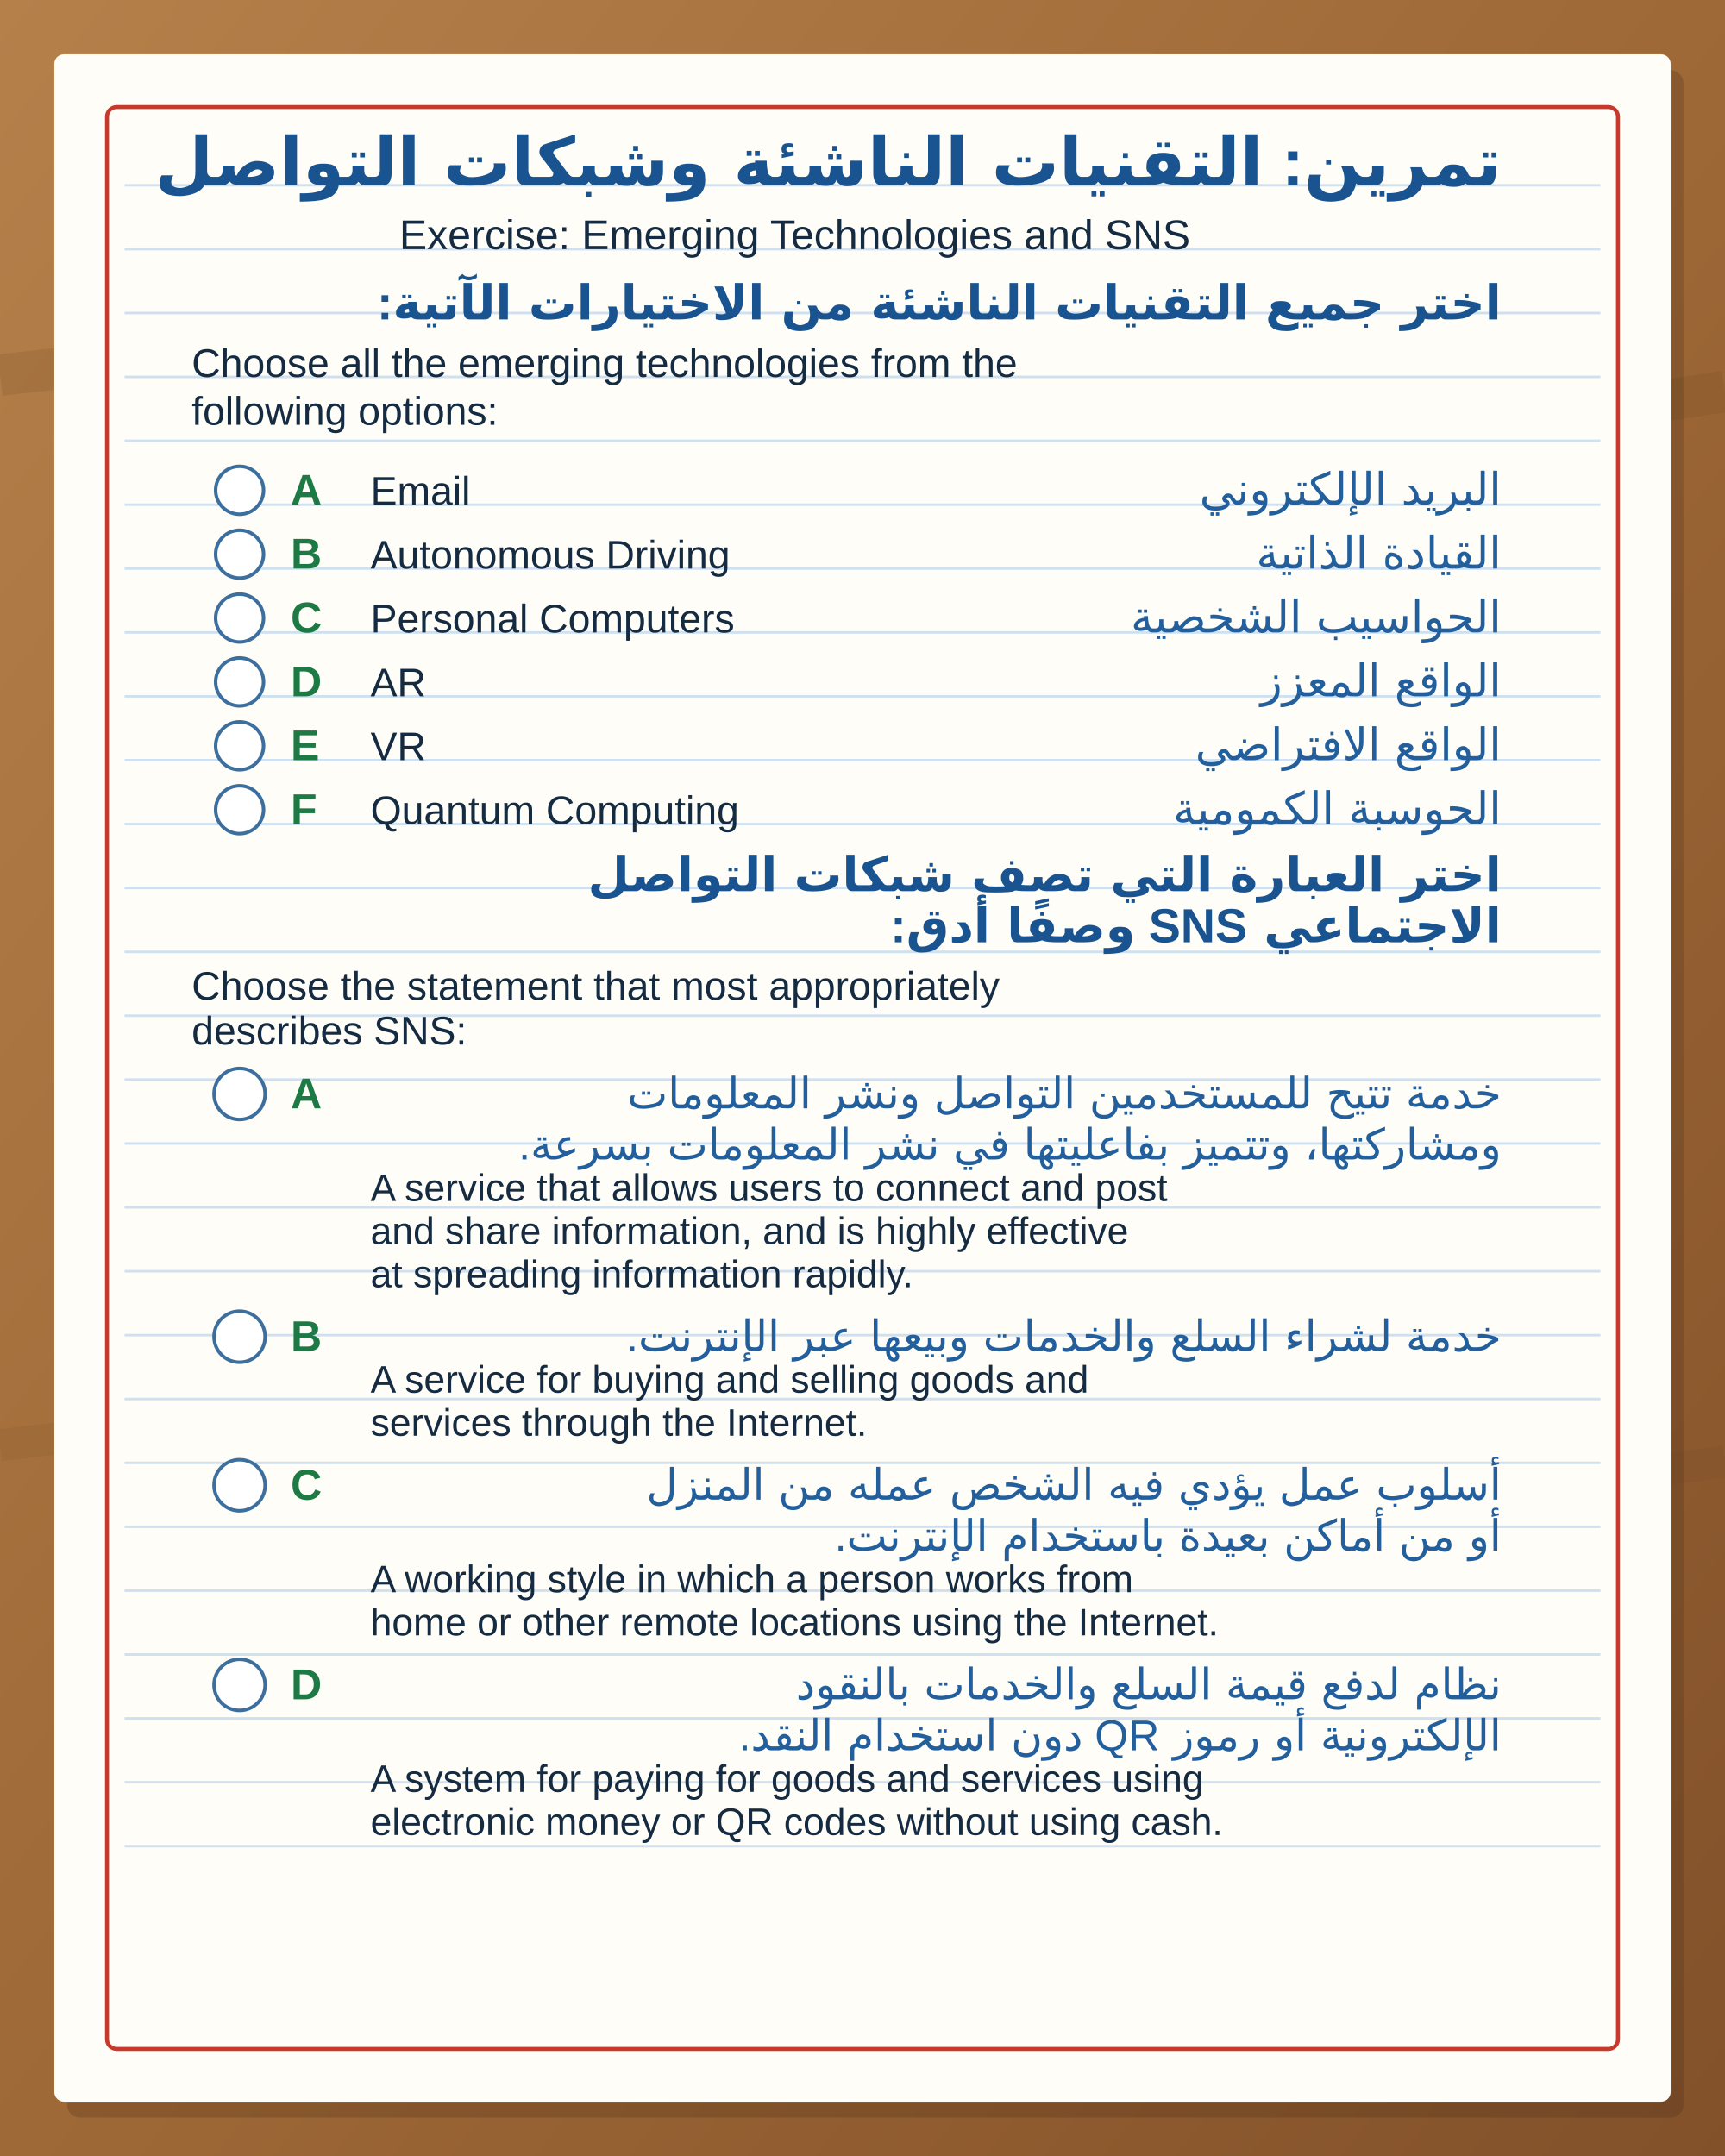
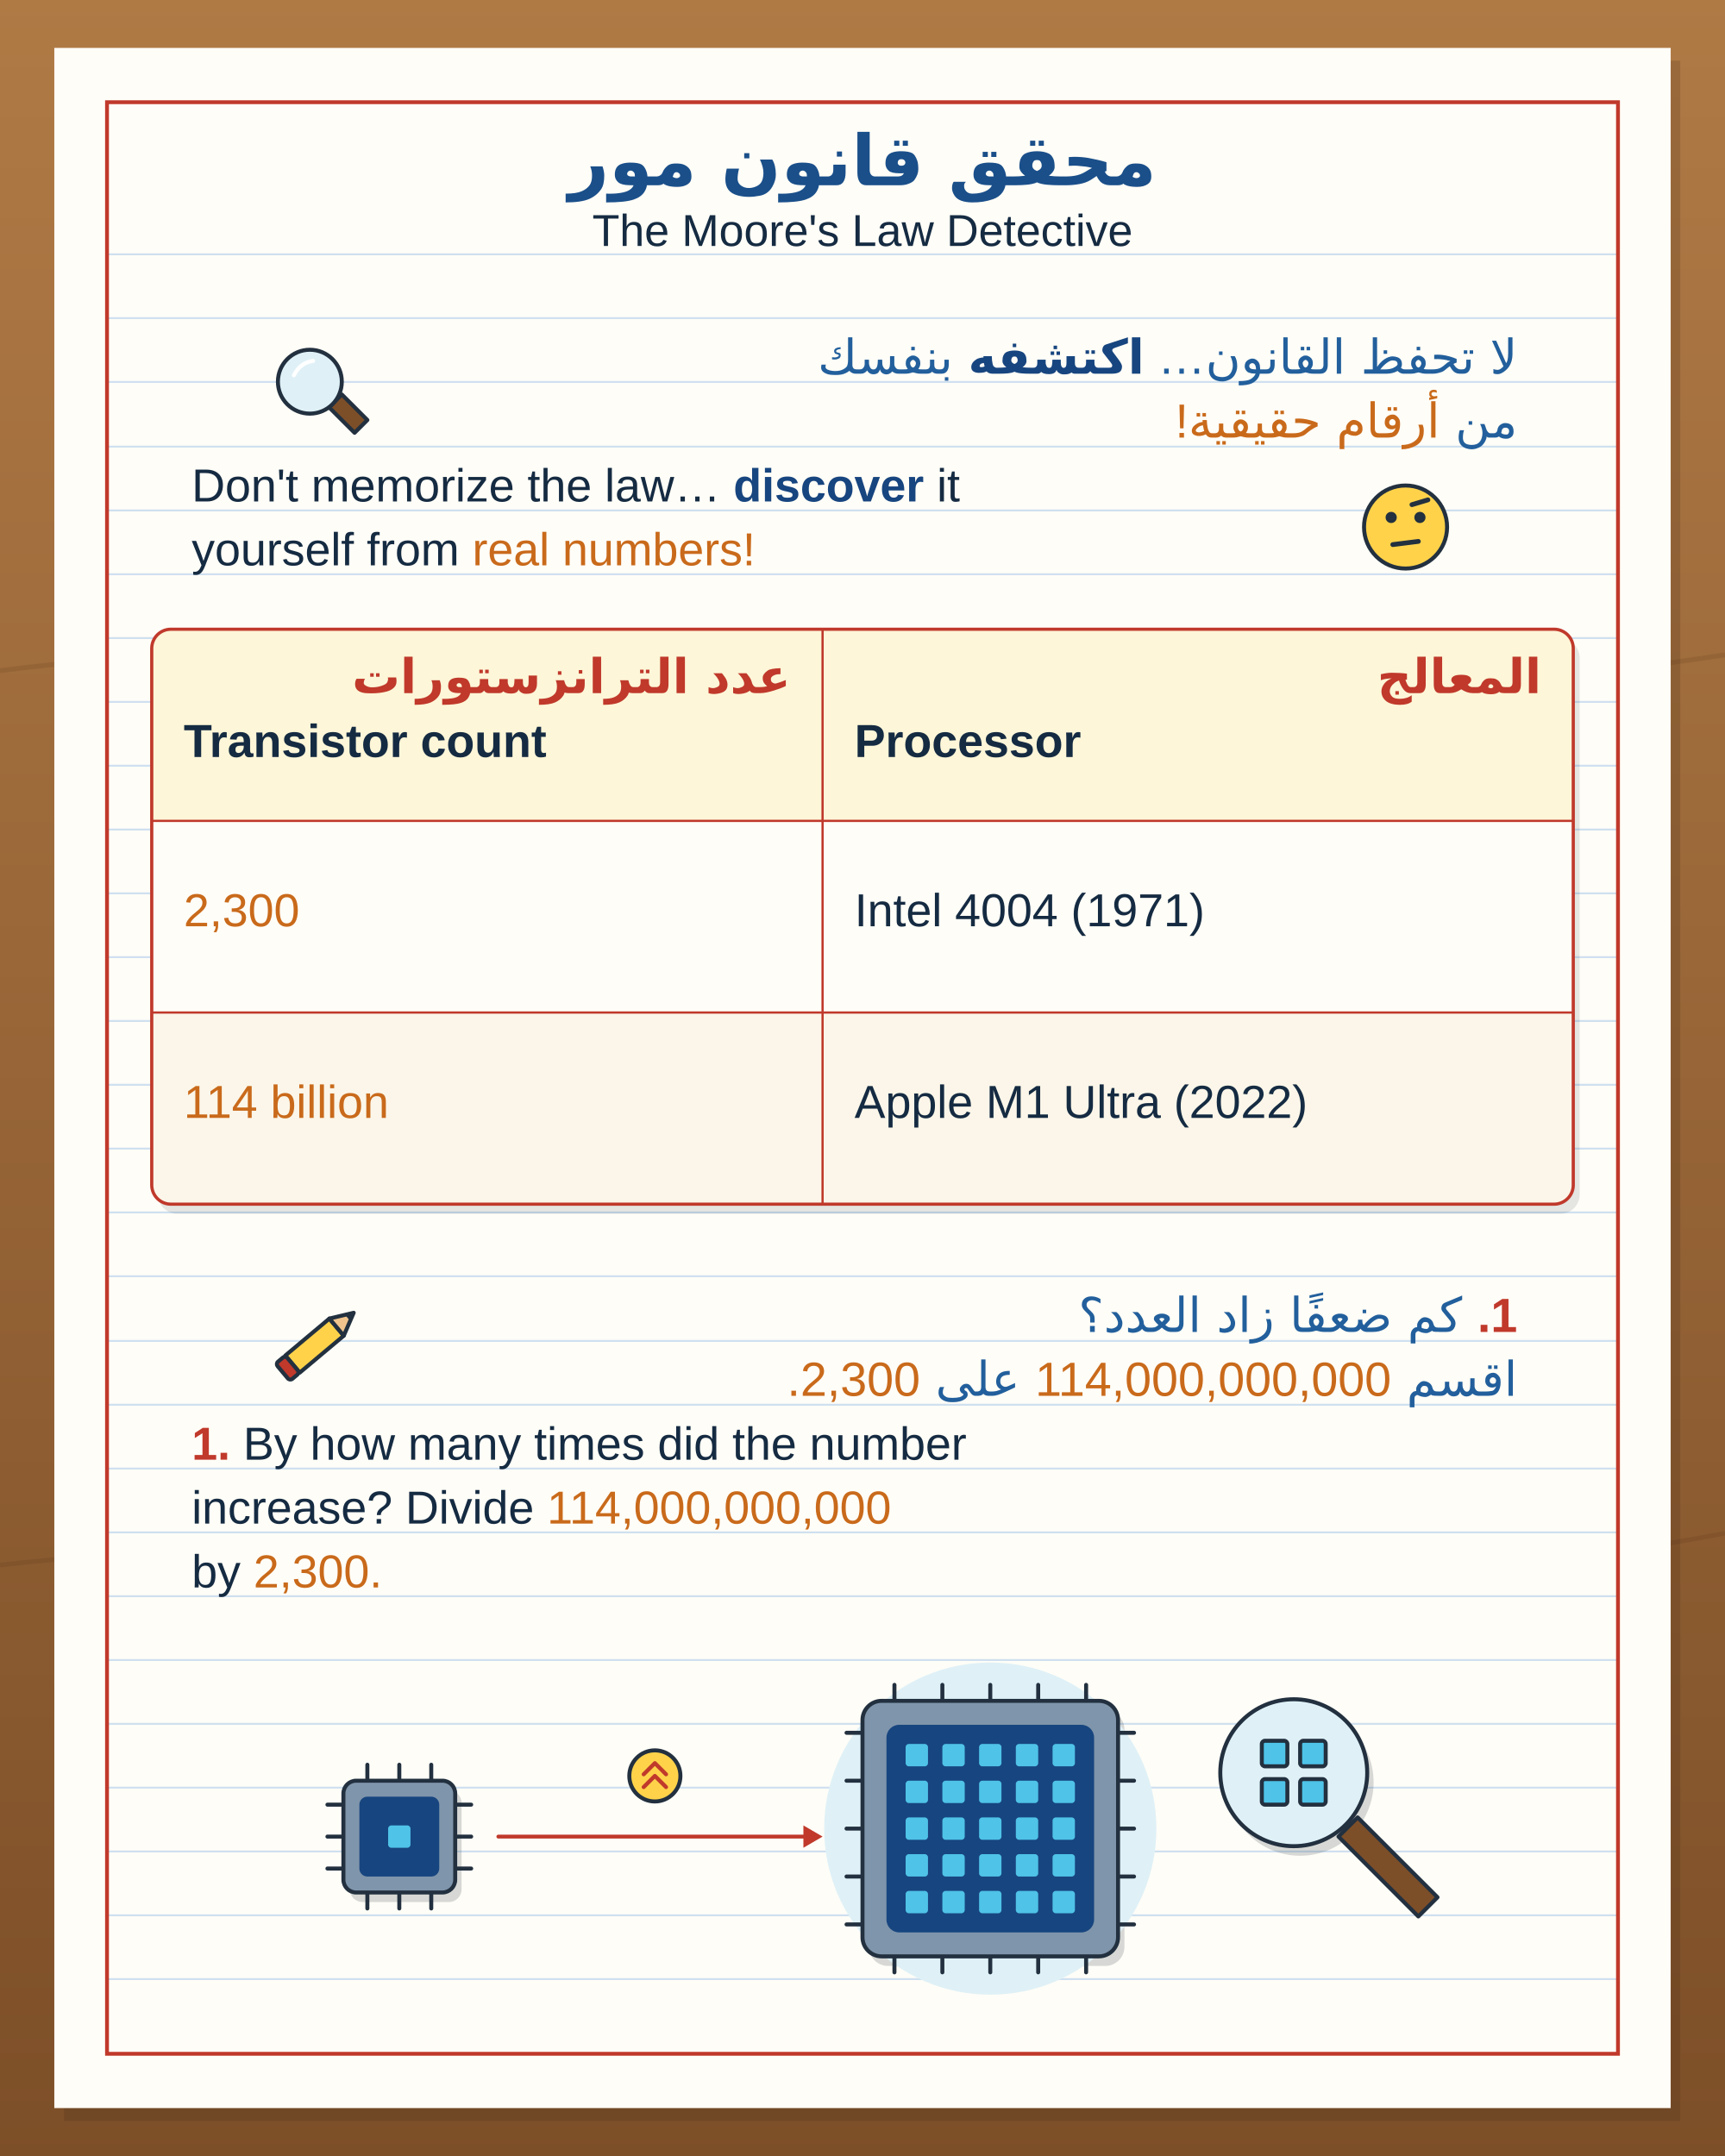
<svg xmlns="http://www.w3.org/2000/svg" width="1080" height="1350" viewBox="0 0 1080 1350" preserveAspectRatio="xMidYMid meet" style="width:100%;height:auto;max-width:1080px;display:block;margin:0 auto;">
  <defs>
-     <linearGradient id="deskWood" x1="0" y1="0" x2="1" y2="1">
-       <stop offset="0" stop-color="#b5804a" />
-       <stop offset="0.55" stop-color="#9c6635" />
-       <stop offset="1" stop-color="#82512a" />
+     <linearGradient id="pmDesk" x1="0" y1="0" x2="0" y2="1">
+       <stop offset="0" stop-color="#b07a45" />
+       <stop offset="1" stop-color="#7d4f28" />
    </linearGradient>
+     <pattern id="pmRules" x="0" y="120" width="1080" height="40" patternUnits="userSpaceOnUse">
+       <line x1="0" y1="39.5" x2="1080" y2="39.5" stroke="#cfe0f0" stroke-width="1.4" />
+     </pattern>
  </defs>
-   <rect x="0" y="0" width="1080" height="1350" fill="url(#deskWood)" />
-   <path d="M0,235 C300,195 720,305 1080,245" fill="none" stroke="#6d4520" stroke-width="26" opacity="0.17" />
-   <path d="M0,905 C290,865 760,965 1080,915" fill="none" stroke="#6d4520" stroke-width="20" opacity="0.13" />
-   <rect x="42" y="44" width="1012" height="1282" rx="8" fill="#3a2410" opacity="0.22" />
-   <rect x="34" y="34" width="1012" height="1282" rx="6" fill="#fffdf7" />
-   <g stroke="#cfe0f0" stroke-width="1.6">
-     <line x1="78" y1="116" x2="1002" y2="116" />
-     <line x1="78" y1="156" x2="1002" y2="156" />
-     <line x1="78" y1="196" x2="1002" y2="196" />
-     <line x1="78" y1="236" x2="1002" y2="236" />
-     <line x1="78" y1="276" x2="1002" y2="276" />
-     <line x1="78" y1="316" x2="1002" y2="316" />
-     <line x1="78" y1="356" x2="1002" y2="356" />
-     <line x1="78" y1="396" x2="1002" y2="396" />
-     <line x1="78" y1="436" x2="1002" y2="436" />
-     <line x1="78" y1="476" x2="1002" y2="476" />
-     <line x1="78" y1="516" x2="1002" y2="516" />
-     <line x1="78" y1="556" x2="1002" y2="556" />
-     <line x1="78" y1="596" x2="1002" y2="596" />
-     <line x1="78" y1="636" x2="1002" y2="636" />
-     <line x1="78" y1="676" x2="1002" y2="676" />
-     <line x1="78" y1="716" x2="1002" y2="716" />
-     <line x1="78" y1="756" x2="1002" y2="756" />
-     <line x1="78" y1="796" x2="1002" y2="796" />
-     <line x1="78" y1="836" x2="1002" y2="836" />
-     <line x1="78" y1="876" x2="1002" y2="876" />
-     <line x1="78" y1="916" x2="1002" y2="916" />
-     <line x1="78" y1="956" x2="1002" y2="956" />
-     <line x1="78" y1="996" x2="1002" y2="996" />
-     <line x1="78" y1="1036" x2="1002" y2="1036" />
-     <line x1="78" y1="1076" x2="1002" y2="1076" />
-     <line x1="78" y1="1116" x2="1002" y2="1116" />
-     <line x1="78" y1="1156" x2="1002" y2="1156" />
+   <rect x="0" y="0" width="1080" height="1350" fill="url(#pmDesk)" />
+   <path d="M0 420 C 300 380, 700 470, 1080 410" fill="none" stroke="#3a2411" stroke-width="3" opacity=".12" />
+   <path d="M0 980 C 350 940, 720 1030, 1080 960" fill="none" stroke="#3a2411" stroke-width="3" opacity=".12" />
+   <rect x="40" y="38" width="1012" height="1290" fill="#3a2411" opacity=".18" />
+   <rect x="34" y="30" width="1012" height="1290" fill="#fffdf7" />
+   <rect x="67" y="120" width="946" height="1152" fill="url(#pmRules)" />
+   <rect x="67" y="64" width="946" height="1222" fill="none" stroke="#c0392b" stroke-width="2.4" />
+   <rect x="99" y="400" width="890" height="360" rx="12" fill="#22303f" opacity=".12" />
+   <rect x="219" y="1121" width="70" height="70" rx="8" fill="#22303f" opacity=".18" />
+   <rect x="544" y="1071" width="160" height="160" rx="12" fill="#22303f" opacity=".18" />
+   <circle cx="814" cy="1116" r="46" fill="#22303f" opacity=".18" />
+   <rect x="95" y="394" width="890" height="360" rx="12" fill="#fffdf7" />
+   <rect x="95" y="394" width="890" height="120" rx="12" fill="#fdf6d8" />
+   <rect x="95" y="454" width="890" height="60" fill="#fdf6d8" />
+   <rect x="95" y="634" width="890" height="120" rx="12" fill="#fbf6e9" />
+   <rect x="95" y="634" width="890" height="60" fill="#fbf6e9" />
+   <line x1="515" y1="394" x2="515" y2="754" stroke="#c0392b" stroke-width="1.4" />
+   <line x1="95" y1="514" x2="985" y2="514" stroke="#c0392b" stroke-width="1.4" />
+   <line x1="95" y1="634" x2="985" y2="634" stroke="#c0392b" stroke-width="1.4" />
+   <rect x="95" y="394" width="890" height="360" rx="12" fill="none" stroke="#c0392b" stroke-width="2" />
+   <g>
+     <circle cx="620" cy="1145" r="104" fill="#dff1f7" />
+     <line x1="230" y1="1105" x2="230" y2="1115" stroke="#22303f" stroke-width="2.5" stroke-linecap="round" />
+     <line x1="250" y1="1105" x2="250" y2="1115" stroke="#22303f" stroke-width="2.5" stroke-linecap="round" />
+     <line x1="270" y1="1105" x2="270" y2="1115" stroke="#22303f" stroke-width="2.5" stroke-linecap="round" />
+     <line x1="230" y1="1185" x2="230" y2="1195" stroke="#22303f" stroke-width="2.5" stroke-linecap="round" />
+     <line x1="250" y1="1185" x2="250" y2="1195" stroke="#22303f" stroke-width="2.5" stroke-linecap="round" />
+     <line x1="270" y1="1185" x2="270" y2="1195" stroke="#22303f" stroke-width="2.5" stroke-linecap="round" />
+     <line x1="205" y1="1130" x2="215" y2="1130" stroke="#22303f" stroke-width="2.5" stroke-linecap="round" />
+     <line x1="205" y1="1150" x2="215" y2="1150" stroke="#22303f" stroke-width="2.5" stroke-linecap="round" />
+     <line x1="205" y1="1170" x2="215" y2="1170" stroke="#22303f" stroke-width="2.5" stroke-linecap="round" />
+     <line x1="285" y1="1130" x2="295" y2="1130" stroke="#22303f" stroke-width="2.5" stroke-linecap="round" />
+     <line x1="285" y1="1150" x2="295" y2="1150" stroke="#22303f" stroke-width="2.5" stroke-linecap="round" />
+     <line x1="285" y1="1170" x2="295" y2="1170" stroke="#22303f" stroke-width="2.5" stroke-linecap="round" />
+     <rect x="215" y="1115" width="70" height="70" rx="8" fill="#7f95ab" stroke="#22303f" stroke-width="2.5" />
+     <rect x="225" y="1125" width="50" height="50" rx="5" fill="#17457f" />
+     <rect x="243" y="1143" width="14" height="14" rx="2" fill="#4fc3e8" />
+     <line x1="312" y1="1150" x2="503" y2="1150" stroke="#c0392b" stroke-width="2.4" stroke-linecap="round" />
+     <polygon points="515,1150 503,1143 503,1157" fill="#c0392b" />
+     <g transform="translate(410 1112)">
+       <circle cx="0" cy="0" r="16" fill="#ffd24a" stroke="#22303f" stroke-width="2.5" />
+       <path d="M -7 -1 L 0 -8 L 7 -1 M -7 7 L 0 0 L 7 7" fill="none" stroke="#c0392b" stroke-width="2.5" stroke-linecap="round" stroke-linejoin="round" />
+     </g>
+     <line x1="560" y1="1055" x2="560" y2="1065" stroke="#22303f" stroke-width="2.5" stroke-linecap="round" />
+     <line x1="590" y1="1055" x2="590" y2="1065" stroke="#22303f" stroke-width="2.5" stroke-linecap="round" />
+     <line x1="620" y1="1055" x2="620" y2="1065" stroke="#22303f" stroke-width="2.5" stroke-linecap="round" />
+     <line x1="650" y1="1055" x2="650" y2="1065" stroke="#22303f" stroke-width="2.5" stroke-linecap="round" />
+     <line x1="680" y1="1055" x2="680" y2="1065" stroke="#22303f" stroke-width="2.5" stroke-linecap="round" />
+     <line x1="560" y1="1225" x2="560" y2="1235" stroke="#22303f" stroke-width="2.5" stroke-linecap="round" />
+     <line x1="590" y1="1225" x2="590" y2="1235" stroke="#22303f" stroke-width="2.5" stroke-linecap="round" />
+     <line x1="620" y1="1225" x2="620" y2="1235" stroke="#22303f" stroke-width="2.5" stroke-linecap="round" />
+     <line x1="650" y1="1225" x2="650" y2="1235" stroke="#22303f" stroke-width="2.5" stroke-linecap="round" />
+     <line x1="680" y1="1225" x2="680" y2="1235" stroke="#22303f" stroke-width="2.5" stroke-linecap="round" />
+     <line x1="530" y1="1085" x2="540" y2="1085" stroke="#22303f" stroke-width="2.5" stroke-linecap="round" />
+     <line x1="530" y1="1115" x2="540" y2="1115" stroke="#22303f" stroke-width="2.5" stroke-linecap="round" />
+     <line x1="530" y1="1145" x2="540" y2="1145" stroke="#22303f" stroke-width="2.5" stroke-linecap="round" />
+     <line x1="530" y1="1175" x2="540" y2="1175" stroke="#22303f" stroke-width="2.5" stroke-linecap="round" />
+     <line x1="530" y1="1205" x2="540" y2="1205" stroke="#22303f" stroke-width="2.5" stroke-linecap="round" />
+     <line x1="700" y1="1085" x2="710" y2="1085" stroke="#22303f" stroke-width="2.5" stroke-linecap="round" />
+     <line x1="700" y1="1115" x2="710" y2="1115" stroke="#22303f" stroke-width="2.5" stroke-linecap="round" />
+     <line x1="700" y1="1145" x2="710" y2="1145" stroke="#22303f" stroke-width="2.5" stroke-linecap="round" />
+     <line x1="700" y1="1175" x2="710" y2="1175" stroke="#22303f" stroke-width="2.5" stroke-linecap="round" />
+     <line x1="700" y1="1205" x2="710" y2="1205" stroke="#22303f" stroke-width="2.5" stroke-linecap="round" />
+     <rect x="540" y="1065" width="160" height="160" rx="12" fill="#7f95ab" stroke="#22303f" stroke-width="2.5" />
+     <rect x="555" y="1080" width="130" height="130" rx="8" fill="#17457f" />
+     <rect x="567" y="1092" width="14" height="14" rx="2" fill="#4fc3e8" />
+     <rect x="590" y="1092" width="14" height="14" rx="2" fill="#4fc3e8" />
+     <rect x="613" y="1092" width="14" height="14" rx="2" fill="#4fc3e8" />
+     <rect x="636" y="1092" width="14" height="14" rx="2" fill="#4fc3e8" />
+     <rect x="659" y="1092" width="14" height="14" rx="2" fill="#4fc3e8" />
+     <rect x="567" y="1115" width="14" height="14" rx="2" fill="#4fc3e8" />
+     <rect x="590" y="1115" width="14" height="14" rx="2" fill="#4fc3e8" />
+     <rect x="613" y="1115" width="14" height="14" rx="2" fill="#4fc3e8" />
+     <rect x="636" y="1115" width="14" height="14" rx="2" fill="#4fc3e8" />
+     <rect x="659" y="1115" width="14" height="14" rx="2" fill="#4fc3e8" />
+     <rect x="567" y="1138" width="14" height="14" rx="2" fill="#4fc3e8" />
+     <rect x="590" y="1138" width="14" height="14" rx="2" fill="#4fc3e8" />
+     <rect x="613" y="1138" width="14" height="14" rx="2" fill="#4fc3e8" />
+     <rect x="636" y="1138" width="14" height="14" rx="2" fill="#4fc3e8" />
+     <rect x="659" y="1138" width="14" height="14" rx="2" fill="#4fc3e8" />
+     <rect x="567" y="1161" width="14" height="14" rx="2" fill="#4fc3e8" />
+     <rect x="590" y="1161" width="14" height="14" rx="2" fill="#4fc3e8" />
+     <rect x="613" y="1161" width="14" height="14" rx="2" fill="#4fc3e8" />
+     <rect x="636" y="1161" width="14" height="14" rx="2" fill="#4fc3e8" />
+     <rect x="659" y="1161" width="14" height="14" rx="2" fill="#4fc3e8" />
+     <rect x="567" y="1184" width="14" height="14" rx="2" fill="#4fc3e8" />
+     <rect x="590" y="1184" width="14" height="14" rx="2" fill="#4fc3e8" />
+     <rect x="613" y="1184" width="14" height="14" rx="2" fill="#4fc3e8" />
+     <rect x="636" y="1184" width="14" height="14" rx="2" fill="#4fc3e8" />
+     <rect x="659" y="1184" width="14" height="14" rx="2" fill="#4fc3e8" />
+     <polygon points="838,1150 850,1138 900,1188 888,1200" fill="#7d4f28" stroke="#22303f" stroke-width="2.5" stroke-linejoin="round" />
+     <circle cx="810" cy="1110" r="46" fill="#dff1f7" stroke="#22303f" stroke-width="2.5" />
+     <rect x="790" y="1090" width="16" height="16" rx="2" fill="#4fc3e8" stroke="#22303f" stroke-width="2.5" />
+     <rect x="814" y="1090" width="16" height="16" rx="2" fill="#4fc3e8" stroke="#22303f" stroke-width="2.5" />
+     <rect x="790" y="1114" width="16" height="16" rx="2" fill="#4fc3e8" stroke="#22303f" stroke-width="2.5" />
+     <rect x="814" y="1114" width="16" height="16" rx="2" fill="#4fc3e8" stroke="#22303f" stroke-width="2.5" />
  </g>
-   <rect x="67" y="67" width="946" height="1216" rx="6" fill="none" stroke="#c8392b" stroke-width="2.5" />
-   <text x="940" y="116" direction="rtl" unicode-bidi="plaintext" text-anchor="start" font-family="Tahoma, Arial, Segoe UI, sans-serif" font-size="42" font-weight="bold" fill="#1a5490">
-     <tspan x="940" dy="0">تمرين: التقنيات الناشئة وشبكات التواصل</tspan>
+   <g transform="translate(200 245)">
+     <polygon points="6,10 14,2 30,18 22,26" fill="#7d4f28" stroke="#22303f" stroke-width="2.5" stroke-linejoin="round" />
+     <circle cx="-6" cy="-6" r="20" fill="#dff1f7" stroke="#22303f" stroke-width="2.5" />
+     <path d="M -16 -10 Q -12 -18 -4 -19" fill="none" stroke="#ffffff" stroke-width="2.5" stroke-linecap="round" />
+   </g>
+   <g transform="translate(880 330)">
+     <circle cx="0" cy="0" r="26" fill="#ffd24a" stroke="#22303f" stroke-width="2.5" />
+     <circle cx="-9" cy="-6" r="3.5" fill="#22303f" />
+     <circle cx="9" cy="-6" r="3.5" fill="#22303f" />
+     <path d="M -8 11 L 8 9" fill="none" stroke="#22303f" stroke-width="3" stroke-linecap="round" />
+     <path d="M 4 -14 L 14 -17" fill="none" stroke="#22303f" stroke-width="3" stroke-linecap="round" />
+   </g>
+   <g transform="translate(200 840) rotate(-40)">
+     <rect x="-22" y="-7" width="36" height="14" fill="#ffd24a" stroke="#22303f" stroke-width="2.5" stroke-linejoin="round" />
+     <rect x="-30" y="-7" width="8" height="14" rx="2" fill="#c0392b" stroke="#22303f" stroke-width="2.5" stroke-linejoin="round" />
+     <polygon points="14,-7 28,0 14,7" fill="#f0c48c" stroke="#22303f" stroke-width="2.5" stroke-linejoin="round" />
+     <polygon points="23,-2.5 28,0 23,2.5" fill="#22303f" />
+   </g>
+   <text x="540" y="116" direction="rtl" unicode-bidi="plaintext" text-anchor="middle" font-family="Tahoma, Arial, Segoe UI, sans-serif" font-size="44" font-weight="bold" fill="#1a4f8a">محقق قانون مور</text>
+   <text x="540" y="154" direction="ltr" unicode-bidi="plaintext" text-anchor="middle" font-family="Segoe Print, Comic Sans MS, Arial, sans-serif" font-size="28" fill="#152b42">The Moore's Law Detective</text>
+   <text x="950" y="234" direction="rtl" unicode-bidi="plaintext" text-anchor="start" font-family="Tahoma, Arial, Segoe UI, sans-serif" font-size="30" fill="#225f9c">
+     <tspan x="950" dy="0">لا تحفظ القانون… <tspan font-weight="bold" fill="#17457f">اكتشفه</tspan> بنفسك</tspan>
+     <tspan x="950" dy="40">من <tspan fill="#c96a1b">أرقام حقيقية!</tspan>
+     </tspan>
  </text>
-   <text x="120" y="156" direction="ltr" unicode-bidi="plaintext" text-anchor="start" font-family="Segoe Print, Comic Sans MS, Arial, sans-serif" font-size="26" fill="#152b42">
-     <tspan x="250" dy="0">Exercise: Emerging Technologies and SNS</tspan>
+   <text x="120" y="314" direction="ltr" unicode-bidi="plaintext" text-anchor="start" font-family="Segoe Print, Comic Sans MS, Arial, sans-serif" font-size="29" fill="#152b42">
+     <tspan x="120" dy="0">Don't memorize the law… <tspan font-weight="bold" fill="#17457f">discover</tspan> it</tspan>
+     <tspan x="120" dy="40">yourself from <tspan fill="#c96a1b">real numbers!</tspan>
+     </tspan>
  </text>
-   <text x="940" y="200" direction="rtl" unicode-bidi="plaintext" text-anchor="start" font-family="Tahoma, Arial, Segoe UI, sans-serif" font-size="30" font-weight="bold" fill="#1a5490">
-     <tspan x="940" dy="0">اختر جميع التقنيات الناشئة من الاختيارات الآتية:</tspan>
+   <text x="965" y="434" direction="rtl" unicode-bidi="plaintext" text-anchor="start" font-family="Tahoma, Arial, Segoe UI, sans-serif" font-size="30" font-weight="bold" fill="#c0392b">
+     <tspan x="965" dy="0">المعالج</tspan>
  </text>
-   <text x="120" y="236" direction="ltr" unicode-bidi="plaintext" text-anchor="start" font-family="Segoe Print, Comic Sans MS, Arial, sans-serif" font-size="25" fill="#152b42">
-     <tspan x="120" dy="0">Choose all the emerging technologies from the</tspan>
-     <tspan x="120" dy="30">following options:</tspan>
+   <text x="535" y="474" direction="ltr" unicode-bidi="plaintext" text-anchor="start" font-family="Segoe Print, Comic Sans MS, Arial, sans-serif" font-size="29" font-weight="bold" fill="#152b42">
+     <tspan x="535" dy="0">Processor</tspan>
  </text>
-   <g fill="#ffffff" stroke="#3d6f9e" stroke-width="2.2">
-     <circle cx="150" cy="307" r="15" />
-     <circle cx="150" cy="347" r="15" />
-     <circle cx="150" cy="387" r="15" />
-     <circle cx="150" cy="427" r="15" />
-     <circle cx="150" cy="467" r="15" />
-     <circle cx="150" cy="507" r="15" />
-   </g>
-   <g font-family="Segoe Print, Comic Sans MS, Arial, sans-serif" font-size="27" font-weight="bold" fill="#1e7a45" direction="ltr" unicode-bidi="plaintext" text-anchor="start">
-     <text x="182" y="316">A</text>
-     <text x="182" y="356">B</text>
-     <text x="182" y="396">C</text>
-     <text x="182" y="436">D</text>
-     <text x="182" y="476">E</text>
-     <text x="182" y="516">F</text>
-   </g>
-   <g direction="rtl" unicode-bidi="plaintext" text-anchor="start" font-family="Tahoma, Arial, Segoe UI, sans-serif" font-size="28" fill="#225f9c">
-     <text x="940" y="316">البريد الإلكتروني</text>
-     <text x="940" y="356">القيادة الذاتية</text>
-     <text x="940" y="396">الحواسيب الشخصية</text>
-     <text x="940" y="436">الواقع المعزز</text>
-     <text x="940" y="476">الواقع الافتراضي</text>
-     <text x="940" y="516">الحوسبة الكمومية</text>
-   </g>
-   <g direction="ltr" unicode-bidi="plaintext" text-anchor="start" font-family="Segoe Print, Comic Sans MS, Arial, sans-serif" font-size="25" fill="#152b42">
-     <text x="232" y="316">Email</text>
-     <text x="232" y="356">Autonomous Driving</text>
-     <text x="232" y="396">Personal Computers</text>
-     <text x="232" y="436">AR</text>
-     <text x="232" y="476">VR</text>
-     <text x="232" y="516">Quantum Computing</text>
-   </g>
-   <text x="940" y="558" direction="rtl" unicode-bidi="plaintext" text-anchor="start" font-family="Tahoma, Arial, Segoe UI, sans-serif" font-size="30" font-weight="bold" fill="#1a5490">
-     <tspan x="940" dy="0">اختر العبارة التي تصف شبكات التواصل</tspan>
-     <tspan x="940" dy="32">الاجتماعي SNS وصفًا أدق:</tspan>
+   <text x="495" y="434" direction="rtl" unicode-bidi="plaintext" text-anchor="start" font-family="Tahoma, Arial, Segoe UI, sans-serif" font-size="30" font-weight="bold" fill="#c0392b">
+     <tspan x="495" dy="0">عدد الترانزستورات</tspan>
  </text>
-   <text x="120" y="626" direction="ltr" unicode-bidi="plaintext" text-anchor="start" font-family="Segoe Print, Comic Sans MS, Arial, sans-serif" font-size="25" fill="#152b42">
-     <tspan x="120" dy="0">Choose the statement that most appropriately</tspan>
-     <tspan x="120" dy="28">describes SNS:</tspan>
+   <text x="115" y="474" direction="ltr" unicode-bidi="plaintext" text-anchor="start" font-family="Segoe Print, Comic Sans MS, Arial, sans-serif" font-size="29" font-weight="bold" fill="#152b42">
+     <tspan x="115" dy="0">Transistor count</tspan>
  </text>
-   <g fill="#ffffff" stroke="#3d6f9e" stroke-width="2.2">
-     <circle cx="150" cy="685" r="16" />
-     <circle cx="150" cy="837" r="16" />
-     <circle cx="150" cy="930" r="16" />
-     <circle cx="150" cy="1055" r="16" />
-   </g>
-   <g font-family="Segoe Print, Comic Sans MS, Arial, sans-serif" font-size="27" font-weight="bold" fill="#1e7a45" direction="ltr" unicode-bidi="plaintext" text-anchor="start">
-     <text x="182" y="694">A</text>
-     <text x="182" y="846">B</text>
-     <text x="182" y="939">C</text>
-     <text x="182" y="1064">D</text>
-   </g>
-   <text x="940" y="694" direction="rtl" unicode-bidi="plaintext" text-anchor="start" font-family="Tahoma, Arial, Segoe UI, sans-serif" font-size="27" fill="#225f9c">
-     <tspan x="940" dy="0">خدمة تتيح للمستخدمين التواصل ونشر المعلومات</tspan>
-     <tspan x="940" dy="32">ومشاركتها، وتتميز بفاعليتها في نشر المعلومات بسرعة.</tspan>
+   <text x="535" y="580" direction="ltr" unicode-bidi="plaintext" text-anchor="start" font-family="Segoe Print, Comic Sans MS, Arial, sans-serif" font-size="29" fill="#152b42">
+     <tspan x="535" dy="0">Intel 4004 (1971)</tspan>
  </text>
-   <text x="232" y="752" direction="ltr" unicode-bidi="plaintext" text-anchor="start" font-family="Segoe Print, Comic Sans MS, Arial, sans-serif" font-size="24" fill="#152b42">
-     <tspan x="232" dy="0">A service that allows users to connect and post</tspan>
-     <tspan x="232" dy="27">and share information, and is highly effective</tspan>
-     <tspan x="232" dy="27">at spreading information rapidly.</tspan>
+   <text x="115" y="580" direction="ltr" unicode-bidi="plaintext" text-anchor="start" font-family="Segoe Print, Comic Sans MS, Arial, sans-serif" font-size="29" fill="#c96a1b">
+     <tspan x="115" dy="0">2,300</tspan>
  </text>
-   <text x="940" y="846" direction="rtl" unicode-bidi="plaintext" text-anchor="start" font-family="Tahoma, Arial, Segoe UI, sans-serif" font-size="27" fill="#225f9c">
-     <tspan x="940" dy="0">خدمة لشراء السلع والخدمات وبيعها عبر الإنترنت.</tspan>
+   <text x="535" y="700" direction="ltr" unicode-bidi="plaintext" text-anchor="start" font-family="Segoe Print, Comic Sans MS, Arial, sans-serif" font-size="29" fill="#152b42">
+     <tspan x="535" dy="0">Apple M1 Ultra (2022)</tspan>
  </text>
-   <text x="232" y="872" direction="ltr" unicode-bidi="plaintext" text-anchor="start" font-family="Segoe Print, Comic Sans MS, Arial, sans-serif" font-size="24" fill="#152b42">
-     <tspan x="232" dy="0">A service for buying and selling goods and</tspan>
-     <tspan x="232" dy="27">services through the Internet.</tspan>
+   <text x="115" y="700" direction="ltr" unicode-bidi="plaintext" text-anchor="start" font-family="Segoe Print, Comic Sans MS, Arial, sans-serif" font-size="29" fill="#c96a1b">
+     <tspan x="115" dy="0">114 billion</tspan>
  </text>
-   <text x="940" y="939" direction="rtl" unicode-bidi="plaintext" text-anchor="start" font-family="Tahoma, Arial, Segoe UI, sans-serif" font-size="27" fill="#225f9c">
-     <tspan x="940" dy="0">أسلوب عمل يؤدي فيه الشخص عمله من المنزل</tspan>
-     <tspan x="940" dy="32">أو من أماكن بعيدة باستخدام الإنترنت.</tspan>
+   <text x="950" y="834" direction="rtl" unicode-bidi="plaintext" text-anchor="start" font-family="Tahoma, Arial, Segoe UI, sans-serif" font-size="30" fill="#225f9c">
+     <tspan x="950" dy="0">
+       <tspan font-weight="bold" fill="#c0392b">1.</tspan> كم ضعفًا زاد العدد؟</tspan>
+     <tspan x="950" dy="40">اقسم <tspan fill="#c96a1b">114,000,000,000</tspan> على <tspan fill="#c96a1b">2,300.</tspan>
+     </tspan>
  </text>
-   <text x="232" y="997" direction="ltr" unicode-bidi="plaintext" text-anchor="start" font-family="Segoe Print, Comic Sans MS, Arial, sans-serif" font-size="24" fill="#152b42">
-     <tspan x="232" dy="0">A working style in which a person works from</tspan>
-     <tspan x="232" dy="27">home or other remote locations using the Internet.</tspan>
-   </text>
-   <text x="940" y="1064" direction="rtl" unicode-bidi="plaintext" text-anchor="start" font-family="Tahoma, Arial, Segoe UI, sans-serif" font-size="27" fill="#225f9c">
-     <tspan x="940" dy="0">نظام لدفع قيمة السلع والخدمات بالنقود</tspan>
-     <tspan x="940" dy="32">الإلكترونية أو رموز QR دون استخدام النقد.</tspan>
-   </text>
-   <text x="232" y="1122" direction="ltr" unicode-bidi="plaintext" text-anchor="start" font-family="Segoe Print, Comic Sans MS, Arial, sans-serif" font-size="24" fill="#152b42">
-     <tspan x="232" dy="0">A system for paying for goods and services using</tspan>
-     <tspan x="232" dy="27">electronic money or QR codes without using cash.</tspan>
+   <text x="120" y="914" direction="ltr" unicode-bidi="plaintext" text-anchor="start" font-family="Segoe Print, Comic Sans MS, Arial, sans-serif" font-size="29" fill="#152b42">
+     <tspan x="120" dy="0">
+       <tspan font-weight="bold" fill="#c0392b">1.</tspan> By how many times did the number</tspan>
+     <tspan x="120" dy="40">increase? Divide <tspan fill="#c96a1b">114,000,000,000</tspan>
+     </tspan>
+     <tspan x="120" dy="40">by <tspan fill="#c96a1b">2,300.</tspan>
+     </tspan>
  </text>
</svg>
